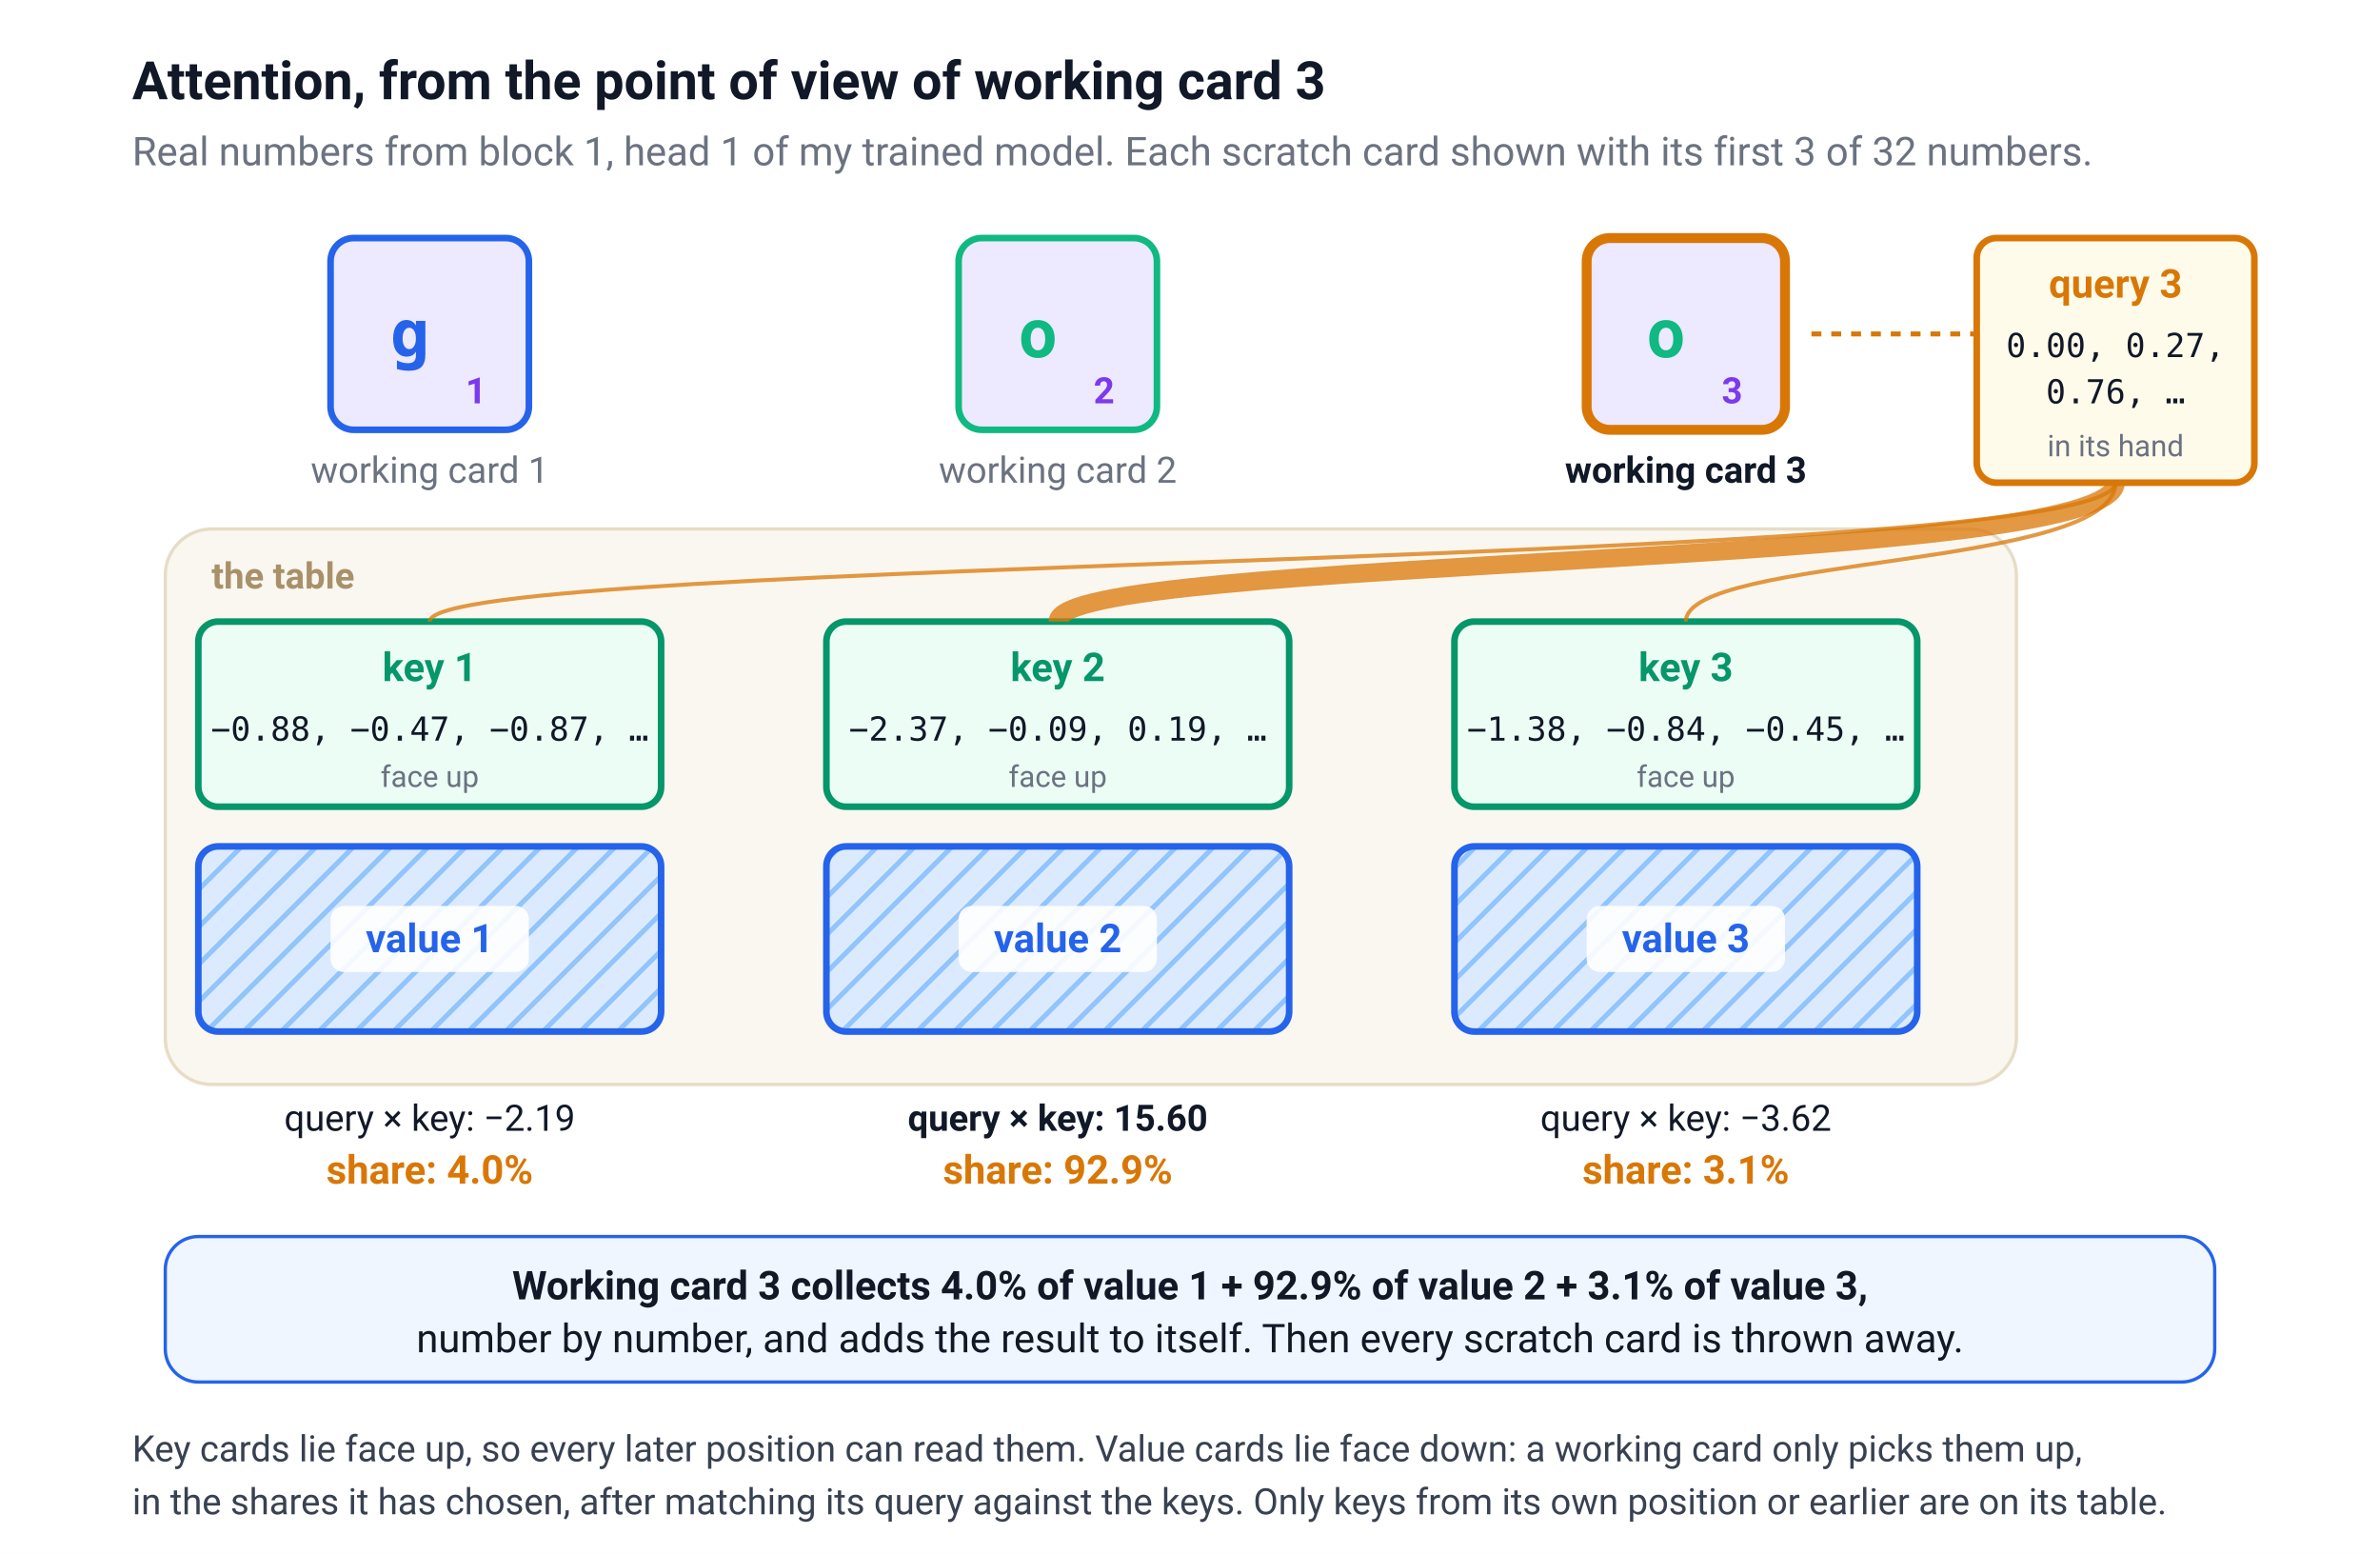
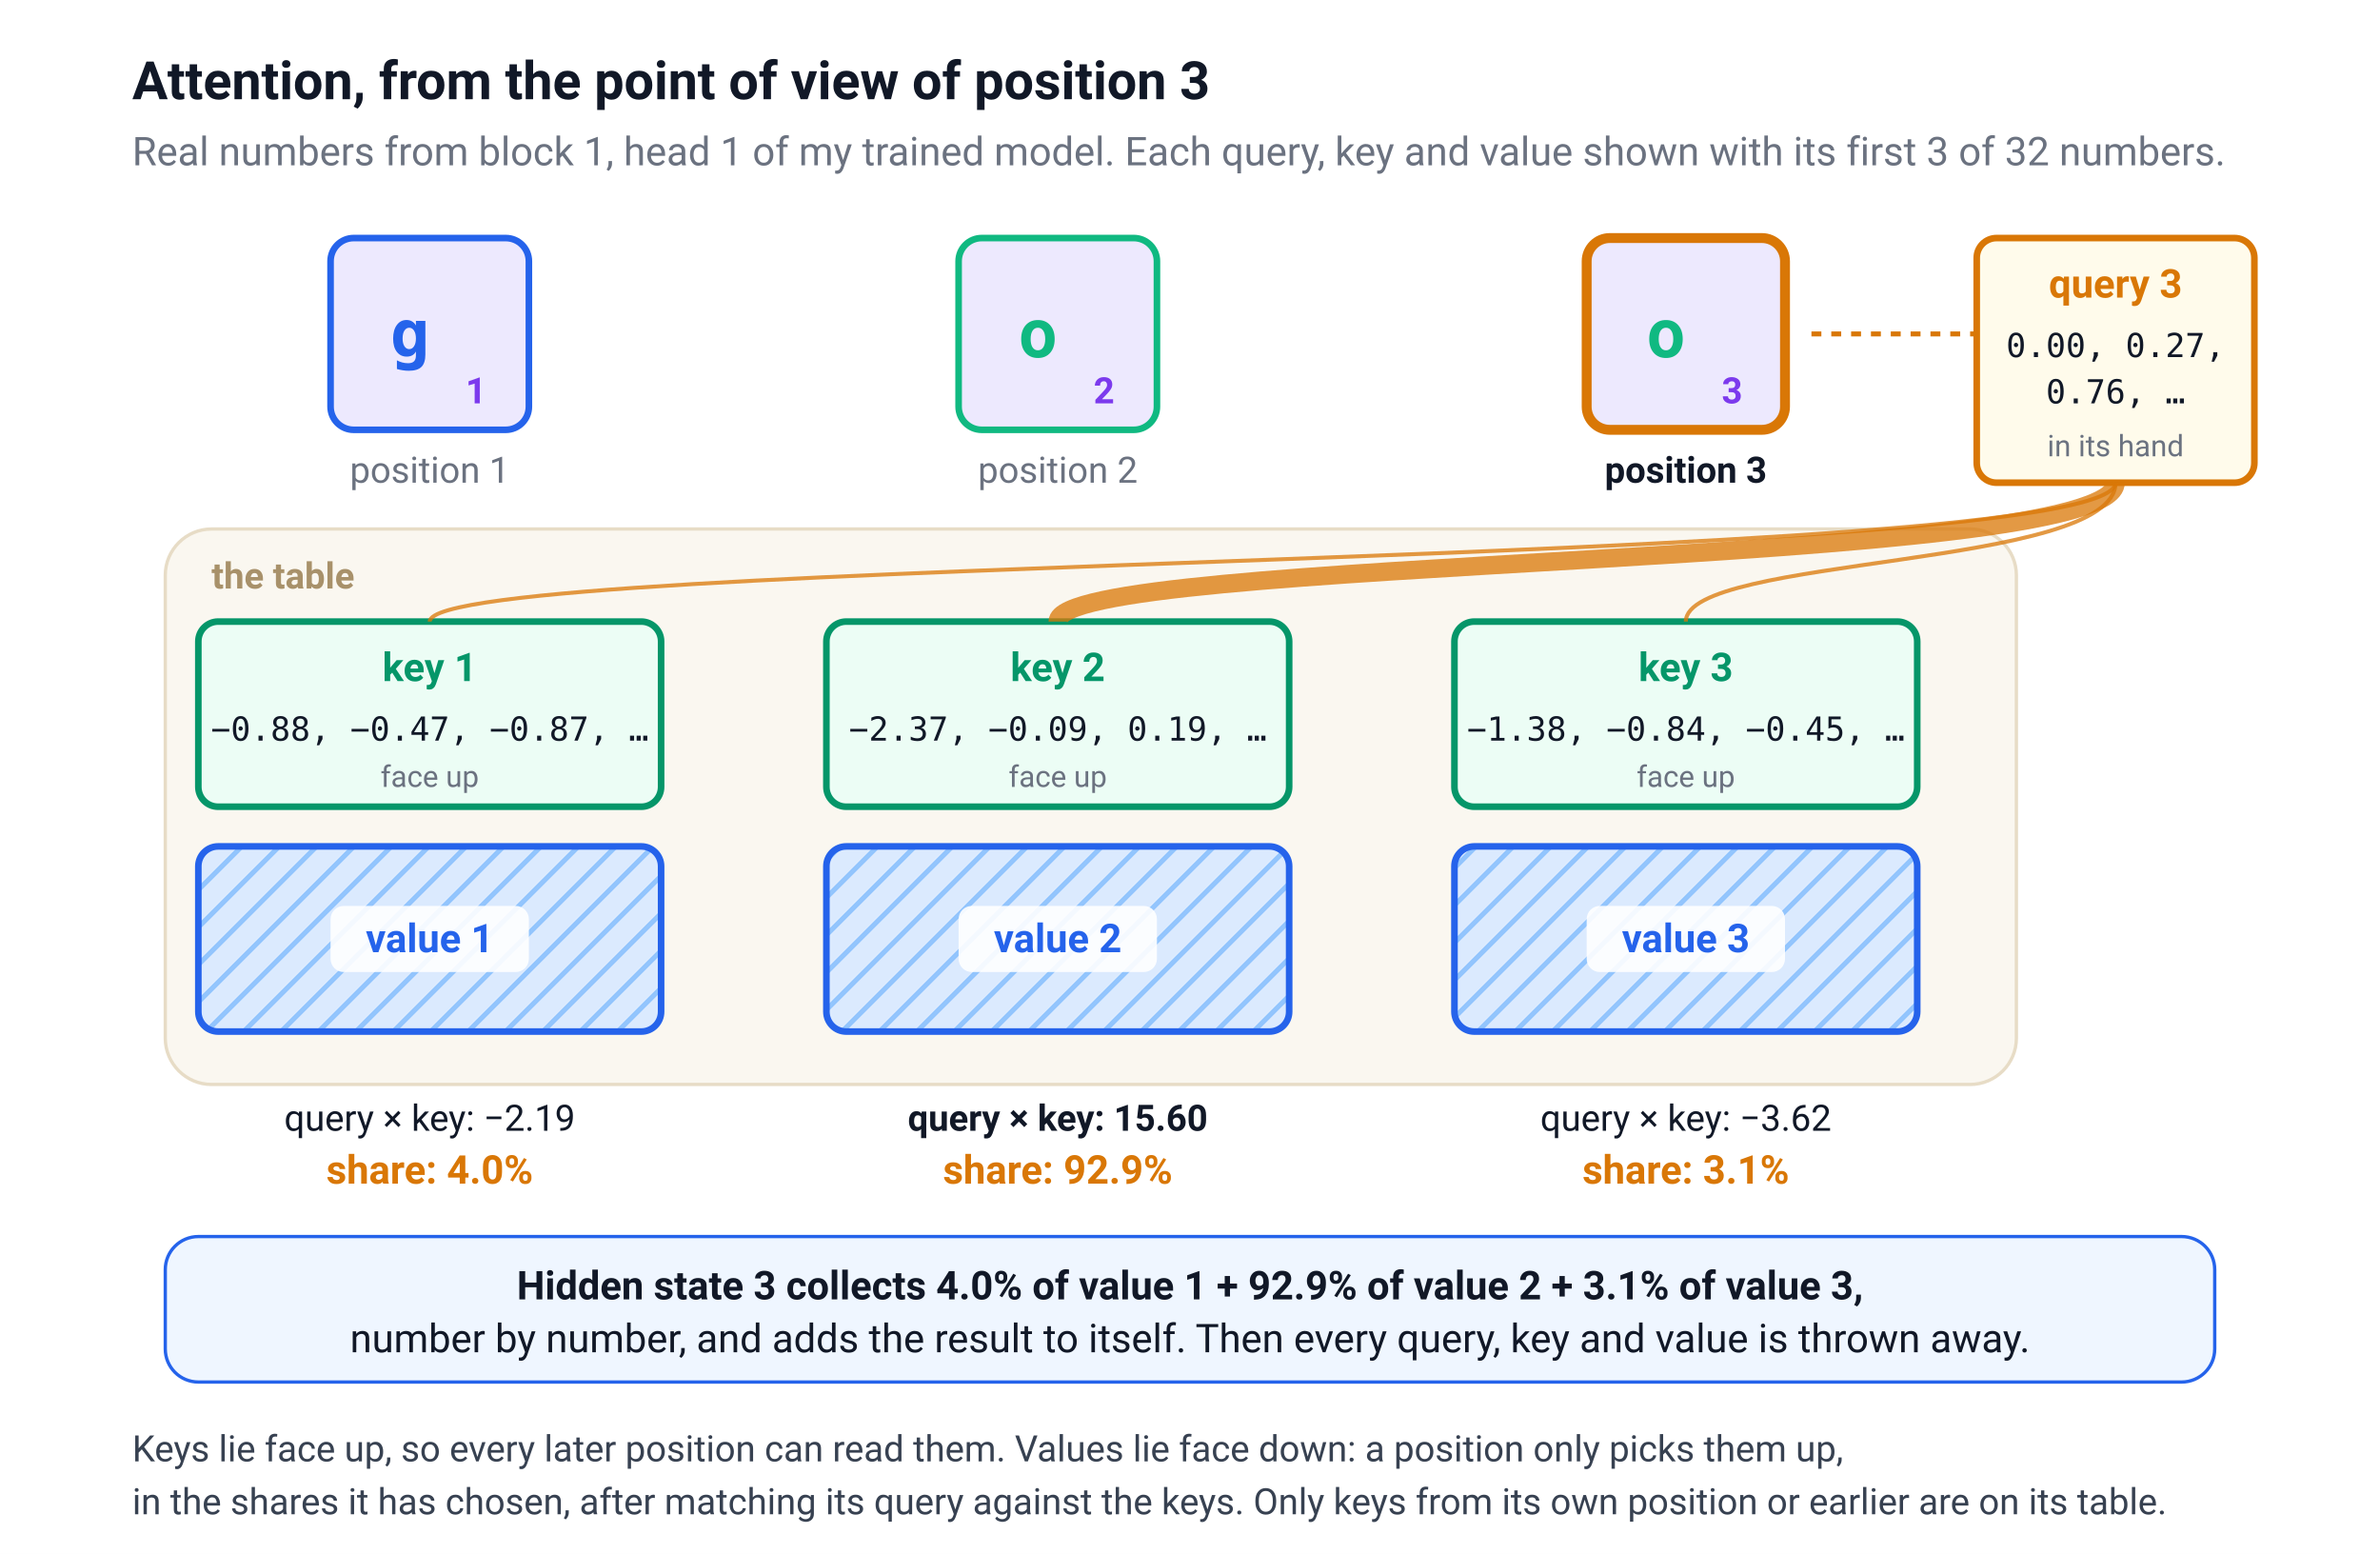
<svg xmlns="http://www.w3.org/2000/svg" viewBox="0 0 720 470" role="img" aria-label="Attention for working card 3 in goo, drawn as a tabletop. Working cards 1, 2 and 3 sit along the top. Each has laid a key card face up and a value card face down on the table. Working card 3 holds its query card, starting 0.00, 0.27, 0.76, and matches it against the three key cards: the scores are minus 2.19, 15.60 and minus 3.62, giving shares of 4.0, 92.9 and 3.1 percent. It collects those shares of the three value cards, adds them to itself, and every scratch card is then thrown away.">
  <defs>
    <pattern id="back" width="8" height="8" patternUnits="userSpaceOnUse" patternTransform="rotate(45)">
      <rect width="8" height="8" fill="#dbeafe" />
      <line x1="0" y1="0" x2="0" y2="8" stroke="#93c5fd" stroke-width="3" />
    </pattern>
  </defs>
  <rect width="720" height="470" fill="#fff" />
-   <text x="40" y="30" font-size="16" fill="#111827" text-anchor="start" font-weight="600" font-family="system-ui, -apple-system, 'Segoe UI', Roboto, sans-serif">Attention, from the point of view of working card 3</text>
-   <text x="40" y="50" font-size="12" fill="#6b7280" text-anchor="start" font-weight="normal" font-family="system-ui, -apple-system, 'Segoe UI', Roboto, sans-serif">Real numbers from block 1, head 1 of my trained model. Each scratch card shown with its first 3 of 32 numbers.</text>
+   <text x="40" y="30" font-size="16" fill="#111827" text-anchor="start" font-weight="600" font-family="system-ui, -apple-system, 'Segoe UI', Roboto, sans-serif">Attention, from the point of view of position 3</text>
+   <text x="40" y="50" font-size="12" fill="#6b7280" text-anchor="start" font-weight="normal" font-family="system-ui, -apple-system, 'Segoe UI', Roboto, sans-serif">Real numbers from block 1, head 1 of my trained model. Each query, key and value shown with its first 3 of 32 numbers.</text>
  <rect x="100" y="72" width="60" height="58" rx="7" fill="#ede9fe" stroke="#2563eb" stroke-width="2" />
  <text x="124" y="108" font-size="20" fill="#2563eb" text-anchor="middle" font-weight="700" font-family="ui-monospace, Menlo, Consolas, monospace">g</text>
  <text x="144" y="122" font-size="11" fill="#7c3aed" text-anchor="middle" font-weight="700" font-family="system-ui, -apple-system, 'Segoe UI', Roboto, sans-serif">1</text>
-   <text x="130" y="146" font-size="11" fill="#6b7280" text-anchor="middle" font-weight="normal" font-family="system-ui, -apple-system, 'Segoe UI', Roboto, sans-serif">working card 1</text>
+   <text x="130" y="146" font-size="11" fill="#6b7280" text-anchor="middle" font-weight="normal" font-family="system-ui, -apple-system, 'Segoe UI', Roboto, sans-serif">position 1</text>
  <rect x="290" y="72" width="60" height="58" rx="7" fill="#ede9fe" stroke="#10b981" stroke-width="2" />
  <text x="314" y="108" font-size="20" fill="#10b981" text-anchor="middle" font-weight="700" font-family="ui-monospace, Menlo, Consolas, monospace">o</text>
  <text x="334" y="122" font-size="11" fill="#7c3aed" text-anchor="middle" font-weight="700" font-family="system-ui, -apple-system, 'Segoe UI', Roboto, sans-serif">2</text>
-   <text x="320" y="146" font-size="11" fill="#6b7280" text-anchor="middle" font-weight="normal" font-family="system-ui, -apple-system, 'Segoe UI', Roboto, sans-serif">working card 2</text>
+   <text x="320" y="146" font-size="11" fill="#6b7280" text-anchor="middle" font-weight="normal" font-family="system-ui, -apple-system, 'Segoe UI', Roboto, sans-serif">position 2</text>
  <rect x="480" y="72" width="60" height="58" rx="7" fill="#ede9fe" stroke="#d97706" stroke-width="3" />
  <text x="504" y="108" font-size="20" fill="#10b981" text-anchor="middle" font-weight="700" font-family="ui-monospace, Menlo, Consolas, monospace">o</text>
  <text x="524" y="122" font-size="11" fill="#7c3aed" text-anchor="middle" font-weight="700" font-family="system-ui, -apple-system, 'Segoe UI', Roboto, sans-serif">3</text>
-   <text x="510" y="146" font-size="11" fill="#111827" text-anchor="middle" font-weight="600" font-family="system-ui, -apple-system, 'Segoe UI', Roboto, sans-serif">working card 3</text>
+   <text x="510" y="146" font-size="11" fill="#111827" text-anchor="middle" font-weight="600" font-family="system-ui, -apple-system, 'Segoe UI', Roboto, sans-serif">position 3</text>
  <rect x="50" y="160" width="560" height="168" rx="14" fill="#faf7f0" stroke="#e7dcc6" />
  <text x="64" y="178" font-size="11" fill="#a8916a" text-anchor="start" font-weight="600" font-family="system-ui, -apple-system, 'Segoe UI', Roboto, sans-serif">the table</text>
  <rect x="60" y="188" width="140" height="56" rx="6" fill="#ecfdf5" stroke="#059669" stroke-width="2" />
  <text x="130" y="206" font-size="12" fill="#059669" text-anchor="middle" font-weight="700" font-family="system-ui, -apple-system, 'Segoe UI', Roboto, sans-serif">key 1</text>
  <text x="130" y="224" font-size="10" fill="#111827" text-anchor="middle" font-weight="normal" font-family="ui-monospace, Menlo, Consolas, monospace">−0.88, −0.47, −0.87, …</text>
  <text x="130" y="238" font-size="9" fill="#6b7280" text-anchor="middle" font-weight="normal" font-family="system-ui, -apple-system, 'Segoe UI', Roboto, sans-serif">face up</text>
  <rect x="60" y="256" width="140" height="56" rx="6" fill="url(#back)" stroke="#2563eb" stroke-width="2" />
  <rect x="100" y="274" width="60" height="20" rx="4" fill="#fff" opacity="0.9" />
  <text x="130" y="288" font-size="12" fill="#2563eb" text-anchor="middle" font-weight="700" font-family="system-ui, -apple-system, 'Segoe UI', Roboto, sans-serif">value 1</text>
  <rect x="250" y="188" width="140" height="56" rx="6" fill="#ecfdf5" stroke="#059669" stroke-width="2" />
  <text x="320" y="206" font-size="12" fill="#059669" text-anchor="middle" font-weight="700" font-family="system-ui, -apple-system, 'Segoe UI', Roboto, sans-serif">key 2</text>
  <text x="320" y="224" font-size="10" fill="#111827" text-anchor="middle" font-weight="normal" font-family="ui-monospace, Menlo, Consolas, monospace">−2.37, −0.09, 0.19, …</text>
  <text x="320" y="238" font-size="9" fill="#6b7280" text-anchor="middle" font-weight="normal" font-family="system-ui, -apple-system, 'Segoe UI', Roboto, sans-serif">face up</text>
  <rect x="250" y="256" width="140" height="56" rx="6" fill="url(#back)" stroke="#2563eb" stroke-width="2" />
  <rect x="290" y="274" width="60" height="20" rx="4" fill="#fff" opacity="0.9" />
  <text x="320" y="288" font-size="12" fill="#2563eb" text-anchor="middle" font-weight="700" font-family="system-ui, -apple-system, 'Segoe UI', Roboto, sans-serif">value 2</text>
  <rect x="440" y="188" width="140" height="56" rx="6" fill="#ecfdf5" stroke="#059669" stroke-width="2" />
  <text x="510" y="206" font-size="12" fill="#059669" text-anchor="middle" font-weight="700" font-family="system-ui, -apple-system, 'Segoe UI', Roboto, sans-serif">key 3</text>
  <text x="510" y="224" font-size="10" fill="#111827" text-anchor="middle" font-weight="normal" font-family="ui-monospace, Menlo, Consolas, monospace">−1.38, −0.84, −0.45, …</text>
  <text x="510" y="238" font-size="9" fill="#6b7280" text-anchor="middle" font-weight="normal" font-family="system-ui, -apple-system, 'Segoe UI', Roboto, sans-serif">face up</text>
  <rect x="440" y="256" width="140" height="56" rx="6" fill="url(#back)" stroke="#2563eb" stroke-width="2" />
  <rect x="480" y="274" width="60" height="20" rx="4" fill="#fff" opacity="0.9" />
  <text x="510" y="288" font-size="12" fill="#2563eb" text-anchor="middle" font-weight="700" font-family="system-ui, -apple-system, 'Segoe UI', Roboto, sans-serif">value 3</text>
  <rect x="598" y="72" width="84" height="74" rx="6" fill="#fffbeb" stroke="#d97706" stroke-width="2" />
  <text x="640" y="90" font-size="12" fill="#d97706" text-anchor="middle" font-weight="700" font-family="system-ui, -apple-system, 'Segoe UI', Roboto, sans-serif">query 3</text>
  <text x="640" y="108" font-size="10" fill="#111827" text-anchor="middle" font-weight="normal" font-family="ui-monospace, Menlo, Consolas, monospace">0.00, 0.27,</text>
  <text x="640" y="122" font-size="10" fill="#111827" text-anchor="middle" font-weight="normal" font-family="ui-monospace, Menlo, Consolas, monospace">0.76, …</text>
  <text x="640" y="138" font-size="9" fill="#6b7280" text-anchor="middle" font-weight="normal" font-family="system-ui, -apple-system, 'Segoe UI', Roboto, sans-serif">in its hand</text>
  <path d="M548 101 L598 101" stroke="#d97706" stroke-width="1.5" stroke-dasharray="3 3" />
  <path d="M640 146 C 640 172, 130 168, 130 188" fill="none" stroke="#d97706" stroke-width="1.2" opacity="0.75" />
  <path d="M640 146 C 640 172, 320 168, 320 188" fill="none" stroke="#d97706" stroke-width="5.6" opacity="0.75" />
  <path d="M640 146 C 640 172, 510 168, 510 188" fill="none" stroke="#d97706" stroke-width="1.2" opacity="0.75" />
  <text x="130" y="342" font-size="11" fill="#111827" text-anchor="middle" font-weight="normal" font-family="system-ui, -apple-system, 'Segoe UI', Roboto, sans-serif">query × key: −2.19</text>
  <text x="130" y="358" font-size="12" fill="#d97706" text-anchor="middle" font-weight="600" font-family="system-ui, -apple-system, 'Segoe UI', Roboto, sans-serif">share: 4.0%</text>
  <text x="320" y="342" font-size="11" fill="#111827" text-anchor="middle" font-weight="700" font-family="system-ui, -apple-system, 'Segoe UI', Roboto, sans-serif">query × key: 15.60</text>
  <text x="320" y="358" font-size="12" fill="#d97706" text-anchor="middle" font-weight="700" font-family="system-ui, -apple-system, 'Segoe UI', Roboto, sans-serif">share: 92.9%</text>
  <text x="510" y="342" font-size="11" fill="#111827" text-anchor="middle" font-weight="normal" font-family="system-ui, -apple-system, 'Segoe UI', Roboto, sans-serif">query × key: −3.62</text>
  <text x="510" y="358" font-size="12" fill="#d97706" text-anchor="middle" font-weight="600" font-family="system-ui, -apple-system, 'Segoe UI', Roboto, sans-serif">share: 3.1%</text>
  <rect x="50" y="374" width="620" height="44" rx="10" fill="#eff6ff" stroke="#2563eb" />
-   <text x="360" y="393" font-size="12" fill="#111827" text-anchor="middle" font-weight="600" font-family="system-ui, -apple-system, 'Segoe UI', Roboto, sans-serif">Working card 3 collects 4.0% of value 1 + 92.9% of value 2 + 3.1% of value 3,</text>
-   <text x="360" y="409" font-size="12" fill="#111827" text-anchor="middle" font-weight="normal" font-family="system-ui, -apple-system, 'Segoe UI', Roboto, sans-serif">number by number, and adds the result to itself. Then every scratch card is thrown away.</text>
-   <text x="40" y="442" font-size="11" fill="#374151" text-anchor="start" font-weight="normal" font-family="system-ui, -apple-system, 'Segoe UI', Roboto, sans-serif">Key cards lie face up, so every later position can read them. Value cards lie face down: a working card only picks them up,</text>
+   <text x="360" y="393" font-size="12" fill="#111827" text-anchor="middle" font-weight="600" font-family="system-ui, -apple-system, 'Segoe UI', Roboto, sans-serif">Hidden state 3 collects 4.0% of value 1 + 92.9% of value 2 + 3.1% of value 3,</text>
+   <text x="360" y="409" font-size="12" fill="#111827" text-anchor="middle" font-weight="normal" font-family="system-ui, -apple-system, 'Segoe UI', Roboto, sans-serif">number by number, and adds the result to itself. Then every query, key and value is thrown away.</text>
+   <text x="40" y="442" font-size="11" fill="#374151" text-anchor="start" font-weight="normal" font-family="system-ui, -apple-system, 'Segoe UI', Roboto, sans-serif">Keys lie face up, so every later position can read them. Values lie face down: a position only picks them up,</text>
  <text x="40" y="458" font-size="11" fill="#374151" text-anchor="start" font-weight="normal" font-family="system-ui, -apple-system, 'Segoe UI', Roboto, sans-serif">in the shares it has chosen, after matching its query against the keys. Only keys from its own position or earlier are on its table.</text>
</svg>
